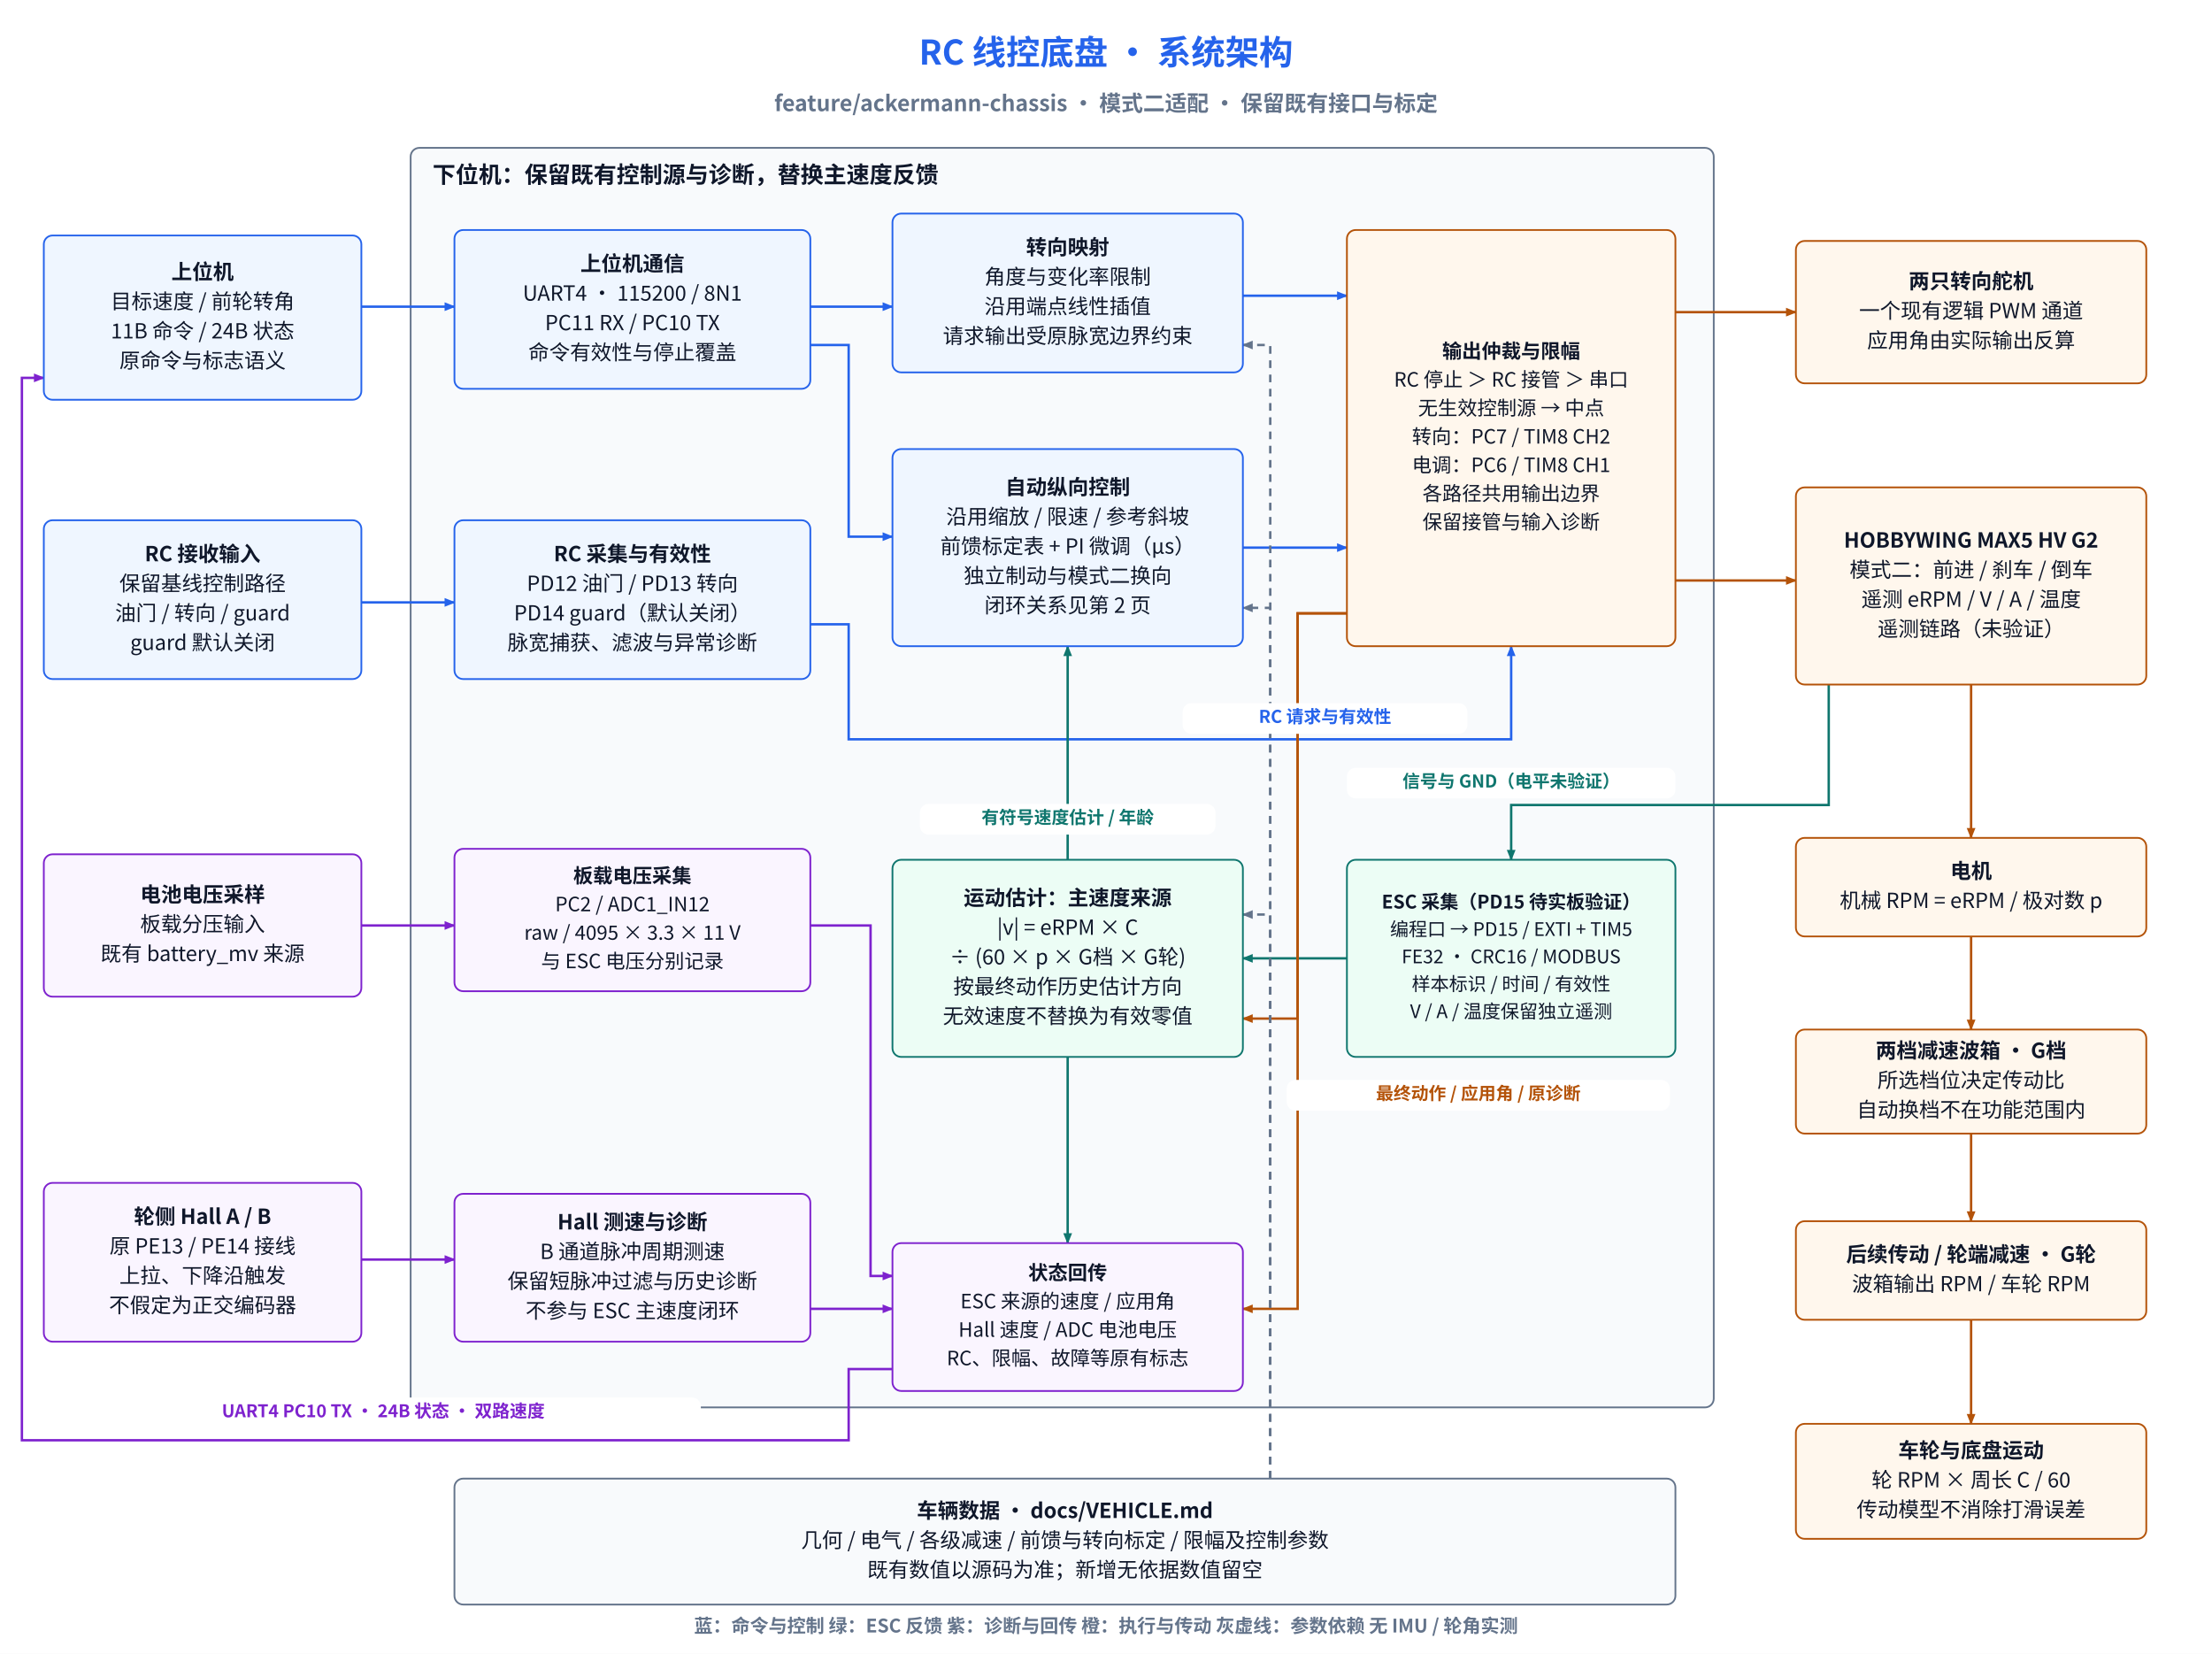
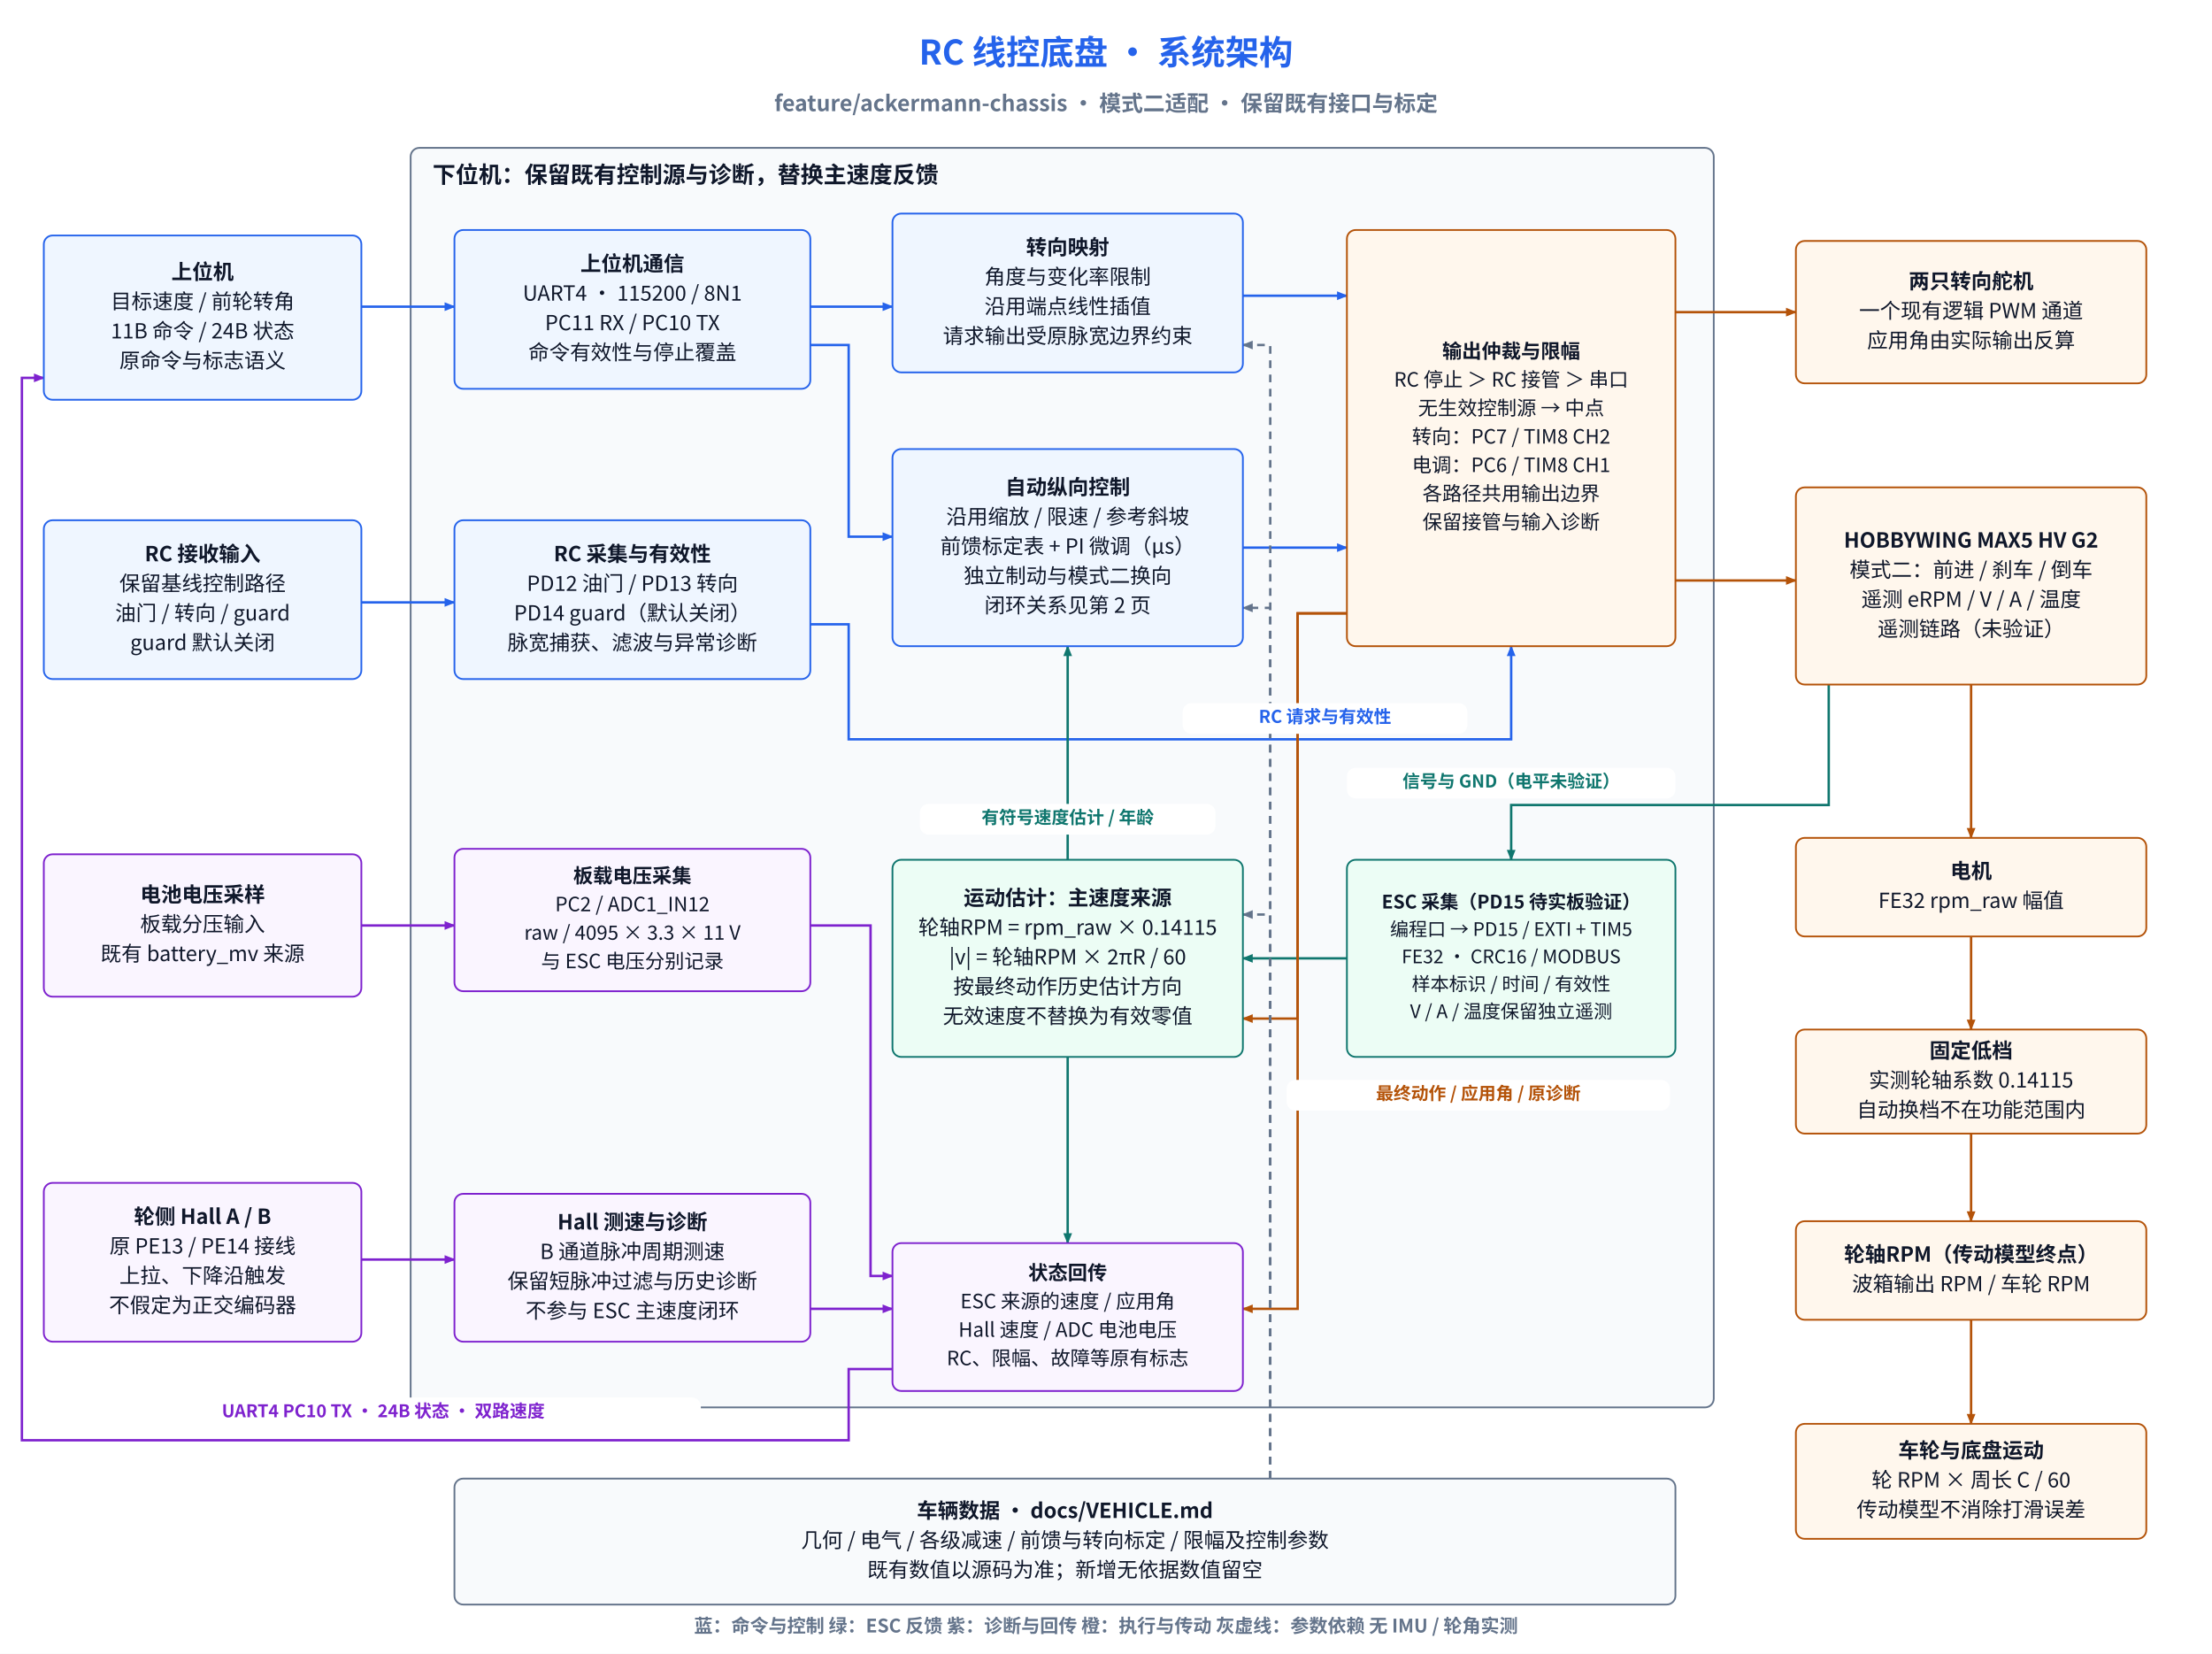
<svg xmlns="http://www.w3.org/2000/svg" width="2020" height="1510" viewBox="0 0 2020 1510" role="img">
  <rect width="100%" height="100%" fill="white" />
  <defs>
    <marker id="arrow-blue" markerWidth="10" markerHeight="8" refX="9" refY="4" orient="auto" markerUnits="userSpaceOnUse">
      <path d="M 0 0 L 10 4 L 0 8 Z" fill="#2563eb" />
    </marker>
    <marker id="arrow-green" markerWidth="10" markerHeight="8" refX="9" refY="4" orient="auto" markerUnits="userSpaceOnUse">
      <path d="M 0 0 L 10 4 L 0 8 Z" fill="#0f766e" />
    </marker>
    <marker id="arrow-orange" markerWidth="10" markerHeight="8" refX="9" refY="4" orient="auto" markerUnits="userSpaceOnUse">
      <path d="M 0 0 L 10 4 L 0 8 Z" fill="#b45309" />
    </marker>
    <marker id="arrow-purple" markerWidth="10" markerHeight="8" refX="9" refY="4" orient="auto" markerUnits="userSpaceOnUse">
      <path d="M 0 0 L 10 4 L 0 8 Z" fill="#7e22ce" />
    </marker>
    <marker id="arrow-gray" markerWidth="10" markerHeight="8" refX="9" refY="4" orient="auto" markerUnits="userSpaceOnUse">
      <path d="M 0 0 L 10 4 L 0 8 Z" fill="#64748b" />
    </marker>
    <marker id="arrow-red" markerWidth="10" markerHeight="8" refX="9" refY="4" orient="auto" markerUnits="userSpaceOnUse">
      <path d="M 0 0 L 10 4 L 0 8 Z" fill="#b91c1c" />
    </marker>
  </defs>
  <rect stroke-width="1.6" x="375" y="135" width="1190" height="1150" rx="8" fill="#f8fafc" stroke="#64748b" />
  <text font-family="Noto Sans CJK SC, sans-serif" font-size="21" font-weight="700" text-anchor="start" x="395" y="167" fill="#0f172a">下位机：保留既有控制源与诊断，替换主速度反馈</text>
  <polyline points="330,280 415,280" stroke="#2563eb" stroke-width="2.2" fill="none" marker-end="url(#arrow-blue)" />
  <polyline points="740,280 815,280" stroke="#2563eb" stroke-width="2.2" fill="none" marker-end="url(#arrow-blue)" />
  <polyline points="740,315 775,315 775,490 815,490" stroke="#2563eb" stroke-width="2.2" fill="none" marker-end="url(#arrow-blue)" />
  <polyline points="1135,270 1230,270" stroke="#2563eb" stroke-width="2.2" fill="none" marker-end="url(#arrow-blue)" />
  <polyline points="1135,500 1230,500" stroke="#2563eb" stroke-width="2.2" fill="none" marker-end="url(#arrow-blue)" />
  <polyline points="1530,285 1640,285" stroke="#b45309" stroke-width="2.2" fill="none" marker-end="url(#arrow-orange)" />
  <polyline points="1530,530 1640,530" stroke="#b45309" stroke-width="2.2" fill="none" marker-end="url(#arrow-orange)" />
  <polyline points="330,550 415,550" stroke="#2563eb" stroke-width="2.2" fill="none" marker-end="url(#arrow-blue)" />
  <polyline points="740,570 775,570 775,675 1380,675 1380,590" stroke="#2563eb" stroke-width="2.2" fill="none" marker-end="url(#arrow-blue)" />
  <polyline points="1670,625 1670,735 1380,735 1380,785" stroke="#0f766e" stroke-width="2.2" fill="none" marker-end="url(#arrow-green)" />
  <polyline points="1230,875 1135,875" stroke="#0f766e" stroke-width="2.2" fill="none" marker-end="url(#arrow-green)" />
  <polyline points="975,785 975,590" stroke="#0f766e" stroke-width="2.2" fill="none" marker-end="url(#arrow-green)" />
  <polyline points="1230,560 1185,560 1185,930 1135,930" stroke="#b45309" stroke-width="2.2" fill="none" marker-end="url(#arrow-orange)" />
  <polyline points="1230,560 1185,560 1185,1195 1135,1195" stroke="#b45309" stroke-width="2.2" fill="none" marker-end="url(#arrow-orange)" />
  <polyline points="975,965 975,1135" stroke="#0f766e" stroke-width="2.2" fill="none" marker-end="url(#arrow-green)" />
  <polyline points="330,845 415,845" stroke="#7e22ce" stroke-width="2.2" fill="none" marker-end="url(#arrow-purple)" />
  <polyline points="740,845 795,845 795,1165 815,1165" stroke="#7e22ce" stroke-width="2.2" fill="none" marker-end="url(#arrow-purple)" />
  <polyline points="330,1150 415,1150" stroke="#7e22ce" stroke-width="2.2" fill="none" marker-end="url(#arrow-purple)" />
  <polyline points="740,1195 815,1195" stroke="#7e22ce" stroke-width="2.2" fill="none" marker-end="url(#arrow-purple)" />
  <polyline points="815,1250 775,1250 775,1315 20,1315 20,345 40,345" stroke="#7e22ce" stroke-width="2.2" fill="none" marker-end="url(#arrow-purple)" />
  <polyline points="1800,625 1800,765" stroke="#b45309" stroke-width="2.2" fill="none" marker-end="url(#arrow-orange)" />
  <polyline points="1800,855 1800,940" stroke="#b45309" stroke-width="2.2" fill="none" marker-end="url(#arrow-orange)" />
  <polyline points="1800,1035 1800,1115" stroke="#b45309" stroke-width="2.2" fill="none" marker-end="url(#arrow-orange)" />
  <polyline points="1800,1205 1800,1300" stroke="#b45309" stroke-width="2.2" fill="none" marker-end="url(#arrow-orange)" />
  <polyline points="1160,1350 1160,315 1135,315" stroke="#64748b" stroke-width="2.2" fill="none" marker-end="url(#arrow-gray)" stroke-dasharray="7 6" />
  <polyline points="1160,1350 1160,555 1135,555" stroke="#64748b" stroke-width="2.2" fill="none" marker-end="url(#arrow-gray)" stroke-dasharray="7 6" />
  <polyline points="1160,1350 1160,835 1135,835" stroke="#64748b" stroke-width="2.2" fill="none" marker-end="url(#arrow-gray)" stroke-dasharray="7 6" />
  <text font-family="Noto Sans CJK SC, sans-serif" font-size="31" font-weight="700" text-anchor="middle" x="1010.0" y="59.0" fill="#2563eb">RC 线控底盘 · 系统架构</text>
  <text font-family="Noto Sans CJK SC, sans-serif" font-size="20" font-weight="700" text-anchor="middle" x="1010.0" y="101.5" fill="#64748b">feature/ackermann-chassis  ·  模式二适配  ·  保留既有接口与标定</text>
  <rect stroke-width="1.6" x="40" y="215" width="290" height="150" rx="8" fill="#eff6ff" stroke="#2563eb" />
  <text font-family="Noto Sans CJK SC, sans-serif" font-size="19" font-weight="700" text-anchor="middle" x="185.0" y="255.0" fill="#0f172a">上位机</text>
  <text font-family="Noto Sans CJK SC, sans-serif" font-size="19" font-weight="400" text-anchor="middle" x="185.0" y="282.0" fill="#0f172a">目标速度 / 前轮转角</text>
  <text font-family="Noto Sans CJK SC, sans-serif" font-size="19" font-weight="400" text-anchor="middle" x="185.0" y="309.0" fill="#0f172a">11B 命令 / 24B 状态</text>
  <text font-family="Noto Sans CJK SC, sans-serif" font-size="19" font-weight="400" text-anchor="middle" x="185.0" y="336.0" fill="#0f172a">原命令与标志语义</text>
  <rect stroke-width="1.6" x="415" y="210" width="325" height="145" rx="8" fill="#eff6ff" stroke="#2563eb" />
  <text font-family="Noto Sans CJK SC, sans-serif" font-size="19" font-weight="700" text-anchor="middle" x="577.5" y="247.5" fill="#0f172a">上位机通信</text>
  <text font-family="Noto Sans CJK SC, sans-serif" font-size="19" font-weight="400" text-anchor="middle" x="577.5" y="274.5" fill="#0f172a">UART4 · 115200 / 8N1</text>
  <text font-family="Noto Sans CJK SC, sans-serif" font-size="19" font-weight="400" text-anchor="middle" x="577.5" y="301.5" fill="#0f172a">PC11 RX / PC10 TX</text>
  <text font-family="Noto Sans CJK SC, sans-serif" font-size="19" font-weight="400" text-anchor="middle" x="577.5" y="328.5" fill="#0f172a">命令有效性与停止覆盖</text>
  <rect stroke-width="1.6" x="815" y="195" width="320" height="145" rx="8" fill="#eff6ff" stroke="#2563eb" />
  <text font-family="Noto Sans CJK SC, sans-serif" font-size="19" font-weight="700" text-anchor="middle" x="975.0" y="232.5" fill="#0f172a">转向映射</text>
  <text font-family="Noto Sans CJK SC, sans-serif" font-size="19" font-weight="400" text-anchor="middle" x="975.0" y="259.5" fill="#0f172a">角度与变化率限制</text>
  <text font-family="Noto Sans CJK SC, sans-serif" font-size="19" font-weight="400" text-anchor="middle" x="975.0" y="286.5" fill="#0f172a">沿用端点线性插值</text>
  <text font-family="Noto Sans CJK SC, sans-serif" font-size="19" font-weight="400" text-anchor="middle" x="975.0" y="313.5" fill="#0f172a">请求输出受原脉宽边界约束</text>
  <rect stroke-width="1.6" x="815" y="410" width="320" height="180" rx="8" fill="#eff6ff" stroke="#2563eb" />
  <text font-family="Noto Sans CJK SC, sans-serif" font-size="19" font-weight="700" text-anchor="middle" x="975.0" y="451.5" fill="#0f172a">自动纵向控制</text>
  <text font-family="Noto Sans CJK SC, sans-serif" font-size="19" font-weight="400" text-anchor="middle" x="975.0" y="478.5" fill="#0f172a">沿用缩放 / 限速 / 参考斜坡</text>
  <text font-family="Noto Sans CJK SC, sans-serif" font-size="19" font-weight="400" text-anchor="middle" x="975.0" y="505.5" fill="#0f172a">前馈标定表 + PI 微调（µs）</text>
  <text font-family="Noto Sans CJK SC, sans-serif" font-size="19" font-weight="400" text-anchor="middle" x="975.0" y="532.5" fill="#0f172a">独立制动与模式二换向</text>
  <text font-family="Noto Sans CJK SC, sans-serif" font-size="19" font-weight="400" text-anchor="middle" x="975.0" y="559.5" fill="#0f172a">闭环关系见第 2 页</text>
  <rect stroke-width="1.6" x="1230" y="210" width="300" height="380" rx="8" fill="#fff7ed" stroke="#b45309" />
  <text font-family="Noto Sans CJK SC, sans-serif" font-size="18" font-weight="700" text-anchor="middle" x="1380.0" y="327.0" fill="#0f172a">输出仲裁与限幅</text>
  <text font-family="Noto Sans CJK SC, sans-serif" font-size="18" font-weight="400" text-anchor="middle" x="1380.0" y="353.0" fill="#0f172a">RC 停止 ＞ RC 接管 ＞ 串口</text>
  <text font-family="Noto Sans CJK SC, sans-serif" font-size="18" font-weight="400" text-anchor="middle" x="1380.0" y="379.0" fill="#0f172a">无生效控制源 → 中点</text>
  <text font-family="Noto Sans CJK SC, sans-serif" font-size="18" font-weight="400" text-anchor="middle" x="1380.0" y="405.0" fill="#0f172a">转向：PC7 / TIM8 CH2</text>
  <text font-family="Noto Sans CJK SC, sans-serif" font-size="18" font-weight="400" text-anchor="middle" x="1380.0" y="431.0" fill="#0f172a">电调：PC6 / TIM8 CH1</text>
  <text font-family="Noto Sans CJK SC, sans-serif" font-size="18" font-weight="400" text-anchor="middle" x="1380.0" y="457.0" fill="#0f172a">各路径共用输出边界</text>
  <text font-family="Noto Sans CJK SC, sans-serif" font-size="18" font-weight="400" text-anchor="middle" x="1380.0" y="483.0" fill="#0f172a">保留接管与输入诊断</text>
  <rect stroke-width="1.6" x="1640" y="220" width="320" height="130" rx="8" fill="#fff7ed" stroke="#b45309" />
  <text font-family="Noto Sans CJK SC, sans-serif" font-size="19" font-weight="700" text-anchor="middle" x="1800.0" y="263.5" fill="#0f172a">两只转向舵机</text>
  <text font-family="Noto Sans CJK SC, sans-serif" font-size="19" font-weight="400" text-anchor="middle" x="1800.0" y="290.5" fill="#0f172a">一个现有逻辑 PWM 通道</text>
  <text font-family="Noto Sans CJK SC, sans-serif" font-size="19" font-weight="400" text-anchor="middle" x="1800.0" y="317.5" fill="#0f172a">应用角由实际输出反算</text>
  <rect stroke-width="1.6" x="1640" y="445" width="320" height="180" rx="8" fill="#fff7ed" stroke="#b45309" />
  <text font-family="Noto Sans CJK SC, sans-serif" font-size="19" font-weight="700" text-anchor="middle" x="1800.0" y="500.0" fill="#0f172a">HOBBYWING MAX5 HV G2</text>
  <text font-family="Noto Sans CJK SC, sans-serif" font-size="19" font-weight="400" text-anchor="middle" x="1800.0" y="527.0" fill="#0f172a">模式二：前进 / 刹车 / 倒车</text>
  <text font-family="Noto Sans CJK SC, sans-serif" font-size="19" font-weight="400" text-anchor="middle" x="1800.0" y="554.0" fill="#0f172a">遥测 eRPM / V / A / 温度</text>
  <text font-family="Noto Sans CJK SC, sans-serif" font-size="19" font-weight="400" text-anchor="middle" x="1800.0" y="581.0" fill="#0f172a">遥测链路（未验证）</text>
  <rect stroke-width="1.6" x="40" y="475" width="290" height="145" rx="8" fill="#eff6ff" stroke="#2563eb" />
  <text font-family="Noto Sans CJK SC, sans-serif" font-size="19" font-weight="700" text-anchor="middle" x="185.0" y="512.5" fill="#0f172a">RC 接收输入</text>
  <text font-family="Noto Sans CJK SC, sans-serif" font-size="19" font-weight="400" text-anchor="middle" x="185.0" y="539.5" fill="#0f172a">保留基线控制路径</text>
  <text font-family="Noto Sans CJK SC, sans-serif" font-size="19" font-weight="400" text-anchor="middle" x="185.0" y="566.5" fill="#0f172a">油门 / 转向 / guard</text>
  <text font-family="Noto Sans CJK SC, sans-serif" font-size="19" font-weight="400" text-anchor="middle" x="185.0" y="593.5" fill="#0f172a">guard 默认关闭</text>
  <rect stroke-width="1.6" x="415" y="475" width="325" height="145" rx="8" fill="#eff6ff" stroke="#2563eb" />
  <text font-family="Noto Sans CJK SC, sans-serif" font-size="19" font-weight="700" text-anchor="middle" x="577.5" y="512.5" fill="#0f172a">RC 采集与有效性</text>
  <text font-family="Noto Sans CJK SC, sans-serif" font-size="19" font-weight="400" text-anchor="middle" x="577.5" y="539.5" fill="#0f172a">PD12 油门 / PD13 转向</text>
  <text font-family="Noto Sans CJK SC, sans-serif" font-size="19" font-weight="400" text-anchor="middle" x="577.5" y="566.5" fill="#0f172a">PD14 guard（默认关闭）</text>
  <text font-family="Noto Sans CJK SC, sans-serif" font-size="19" font-weight="400" text-anchor="middle" x="577.5" y="593.5" fill="#0f172a">脉宽捕获、滤波与异常诊断</text>
  <rect stroke-width="1.6" x="40" y="780" width="290" height="130" rx="8" fill="#faf5ff" stroke="#7e22ce" />
  <text font-family="Noto Sans CJK SC, sans-serif" font-size="19" font-weight="700" text-anchor="middle" x="185.0" y="823.5" fill="#0f172a">电池电压采样</text>
  <text font-family="Noto Sans CJK SC, sans-serif" font-size="19" font-weight="400" text-anchor="middle" x="185.0" y="850.5" fill="#0f172a">板载分压输入</text>
  <text font-family="Noto Sans CJK SC, sans-serif" font-size="19" font-weight="400" text-anchor="middle" x="185.0" y="877.5" fill="#0f172a">既有 battery_mv 来源</text>
  <rect stroke-width="1.6" x="415" y="775" width="325" height="130" rx="8" fill="#faf5ff" stroke="#7e22ce" />
  <text font-family="Noto Sans CJK SC, sans-serif" font-size="18" font-weight="700" text-anchor="middle" x="577.5" y="806.0" fill="#0f172a">板载电压采集</text>
  <text font-family="Noto Sans CJK SC, sans-serif" font-size="18" font-weight="400" text-anchor="middle" x="577.5" y="832.0" fill="#0f172a">PC2 / ADC1_IN12</text>
  <text font-family="Noto Sans CJK SC, sans-serif" font-size="18" font-weight="400" text-anchor="middle" x="577.5" y="858.0" fill="#0f172a">raw / 4095 × 3.3 × 11 V</text>
  <text font-family="Noto Sans CJK SC, sans-serif" font-size="18" font-weight="400" text-anchor="middle" x="577.5" y="884.0" fill="#0f172a">与 ESC 电压分别记录</text>
  <rect stroke-width="1.6" x="815" y="785" width="320" height="180" rx="8" fill="#ecfdf5" stroke="#0f766e" />
  <text font-family="Noto Sans CJK SC, sans-serif" font-size="19" font-weight="700" text-anchor="middle" x="975.0" y="826.5" fill="#0f172a">运动估计：主速度来源</text>
-   <text font-family="Noto Sans CJK SC, sans-serif" font-size="19" font-weight="400" text-anchor="middle" x="975.0" y="853.5" fill="#0f172a">|v| = eRPM × C</text>
-   <text font-family="Noto Sans CJK SC, sans-serif" font-size="19" font-weight="400" text-anchor="middle" x="975.0" y="880.5" fill="#0f172a">÷ (60 × p × G档 × G轮)</text>
+   <text font-family="Noto Sans CJK SC, sans-serif" font-size="19" font-weight="400" text-anchor="middle" x="975.0" y="853.5" fill="#0f172a">轮轴RPM = rpm_raw × 0.14115</text>
+   <text font-family="Noto Sans CJK SC, sans-serif" font-size="19" font-weight="400" text-anchor="middle" x="975.0" y="880.5" fill="#0f172a">|v| = 轮轴RPM × 2πR / 60</text>
  <text font-family="Noto Sans CJK SC, sans-serif" font-size="19" font-weight="400" text-anchor="middle" x="975.0" y="907.5" fill="#0f172a">按最终动作历史估计方向</text>
  <text font-family="Noto Sans CJK SC, sans-serif" font-size="19" font-weight="400" text-anchor="middle" x="975.0" y="934.5" fill="#0f172a">无效速度不替换为有效零值</text>
  <rect stroke-width="1.6" x="1230" y="785" width="300" height="180" rx="8" fill="#ecfdf5" stroke="#0f766e" />
  <text font-family="Noto Sans CJK SC, sans-serif" font-size="17" font-weight="700" text-anchor="middle" x="1380.0" y="829.5" fill="#0f172a">ESC 采集（PD15 待实板验证）</text>
  <text font-family="Noto Sans CJK SC, sans-serif" font-size="17" font-weight="400" text-anchor="middle" x="1380.0" y="854.5" fill="#0f172a">编程口 → PD15 / EXTI + TIM5</text>
  <text font-family="Noto Sans CJK SC, sans-serif" font-size="17" font-weight="400" text-anchor="middle" x="1380.0" y="879.5" fill="#0f172a">FE32 · CRC16 / MODBUS</text>
  <text font-family="Noto Sans CJK SC, sans-serif" font-size="17" font-weight="400" text-anchor="middle" x="1380.0" y="904.5" fill="#0f172a">样本标识 / 时间 / 有效性</text>
  <text font-family="Noto Sans CJK SC, sans-serif" font-size="17" font-weight="400" text-anchor="middle" x="1380.0" y="929.5" fill="#0f172a">V / A / 温度保留独立遥测</text>
  <rect stroke-width="1.6" x="40" y="1080" width="290" height="145" rx="8" fill="#faf5ff" stroke="#7e22ce" />
  <text font-family="Noto Sans CJK SC, sans-serif" font-size="19" font-weight="700" text-anchor="middle" x="185.0" y="1117.5" fill="#0f172a">轮侧 Hall A / B</text>
  <text font-family="Noto Sans CJK SC, sans-serif" font-size="19" font-weight="400" text-anchor="middle" x="185.0" y="1144.5" fill="#0f172a">原 PE13 / PE14 接线</text>
  <text font-family="Noto Sans CJK SC, sans-serif" font-size="19" font-weight="400" text-anchor="middle" x="185.0" y="1171.5" fill="#0f172a">上拉、下降沿触发</text>
  <text font-family="Noto Sans CJK SC, sans-serif" font-size="19" font-weight="400" text-anchor="middle" x="185.0" y="1198.5" fill="#0f172a">不假定为正交编码器</text>
  <rect stroke-width="1.6" x="415" y="1090" width="325" height="135" rx="8" fill="#faf5ff" stroke="#7e22ce" />
  <text font-family="Noto Sans CJK SC, sans-serif" font-size="19" font-weight="700" text-anchor="middle" x="577.5" y="1122.5" fill="#0f172a">Hall 测速与诊断</text>
  <text font-family="Noto Sans CJK SC, sans-serif" font-size="19" font-weight="400" text-anchor="middle" x="577.5" y="1149.5" fill="#0f172a">B 通道脉冲周期测速</text>
  <text font-family="Noto Sans CJK SC, sans-serif" font-size="19" font-weight="400" text-anchor="middle" x="577.5" y="1176.5" fill="#0f172a">保留短脉冲过滤与历史诊断</text>
  <text font-family="Noto Sans CJK SC, sans-serif" font-size="19" font-weight="400" text-anchor="middle" x="577.5" y="1203.5" fill="#0f172a">不参与 ESC 主速度闭环</text>
  <rect stroke-width="1.6" x="815" y="1135" width="320" height="135" rx="8" fill="#faf5ff" stroke="#7e22ce" />
  <text font-family="Noto Sans CJK SC, sans-serif" font-size="18" font-weight="700" text-anchor="middle" x="975.0" y="1168.5" fill="#0f172a">状态回传</text>
  <text font-family="Noto Sans CJK SC, sans-serif" font-size="18" font-weight="400" text-anchor="middle" x="975.0" y="1194.5" fill="#0f172a">ESC 来源的速度 / 应用角</text>
  <text font-family="Noto Sans CJK SC, sans-serif" font-size="18" font-weight="400" text-anchor="middle" x="975.0" y="1220.5" fill="#0f172a">Hall 速度 / ADC 电池电压</text>
  <text font-family="Noto Sans CJK SC, sans-serif" font-size="18" font-weight="400" text-anchor="middle" x="975.0" y="1246.5" fill="#0f172a">RC、限幅、故障等原有标志</text>
  <rect stroke-width="1.6" x="1640" y="765" width="320" height="90" rx="8" fill="#fff7ed" stroke="#b45309" />
  <text font-family="Noto Sans CJK SC, sans-serif" font-size="19" font-weight="700" text-anchor="middle" x="1800.0" y="802.0" fill="#0f172a">电机</text>
-   <text font-family="Noto Sans CJK SC, sans-serif" font-size="19" font-weight="400" text-anchor="middle" x="1800.0" y="829.0" fill="#0f172a">机械 RPM = eRPM / 极对数 p</text>
+   <text font-family="Noto Sans CJK SC, sans-serif" font-size="19" font-weight="400" text-anchor="middle" x="1800.0" y="829.0" fill="#0f172a">FE32 rpm_raw 幅值</text>
  <rect stroke-width="1.6" x="1640" y="940" width="320" height="95" rx="8" fill="#fff7ed" stroke="#b45309" />
-   <text font-family="Noto Sans CJK SC, sans-serif" font-size="19" font-weight="700" text-anchor="middle" x="1800.0" y="966.0" fill="#0f172a">两档减速波箱 · G档</text>
-   <text font-family="Noto Sans CJK SC, sans-serif" font-size="19" font-weight="400" text-anchor="middle" x="1800.0" y="993.0" fill="#0f172a">所选档位决定传动比</text>
+   <text font-family="Noto Sans CJK SC, sans-serif" font-size="19" font-weight="700" text-anchor="middle" x="1800.0" y="966.0" fill="#0f172a">固定低档</text>
+   <text font-family="Noto Sans CJK SC, sans-serif" font-size="19" font-weight="400" text-anchor="middle" x="1800.0" y="993.0" fill="#0f172a">实测轮轴系数 0.14115</text>
  <text font-family="Noto Sans CJK SC, sans-serif" font-size="19" font-weight="400" text-anchor="middle" x="1800.0" y="1020.0" fill="#0f172a">自动换档不在功能范围内</text>
  <rect stroke-width="1.6" x="1640" y="1115" width="320" height="90" rx="8" fill="#fff7ed" stroke="#b45309" />
-   <text font-family="Noto Sans CJK SC, sans-serif" font-size="19" font-weight="700" text-anchor="middle" x="1800.0" y="1152.0" fill="#0f172a">后续传动 / 轮端减速 · G轮</text>
+   <text font-family="Noto Sans CJK SC, sans-serif" font-size="19" font-weight="700" text-anchor="middle" x="1800.0" y="1152.0" fill="#0f172a">轮轴RPM（传动模型终点）</text>
  <text font-family="Noto Sans CJK SC, sans-serif" font-size="19" font-weight="400" text-anchor="middle" x="1800.0" y="1179.0" fill="#0f172a">波箱输出 RPM / 车轮 RPM</text>
  <rect stroke-width="1.6" x="1640" y="1300" width="320" height="105" rx="8" fill="#fff7ed" stroke="#b45309" />
  <text font-family="Noto Sans CJK SC, sans-serif" font-size="19" font-weight="700" text-anchor="middle" x="1800.0" y="1331.0" fill="#0f172a">车轮与底盘运动</text>
  <text font-family="Noto Sans CJK SC, sans-serif" font-size="19" font-weight="400" text-anchor="middle" x="1800.0" y="1358.0" fill="#0f172a">轮 RPM × 周长 C / 60</text>
  <text font-family="Noto Sans CJK SC, sans-serif" font-size="19" font-weight="400" text-anchor="middle" x="1800.0" y="1385.0" fill="#0f172a">传动模型不消除打滑误差</text>
  <rect stroke-width="1.6" x="415" y="1350" width="1115" height="115" rx="8" fill="#f8fafc" stroke="#64748b" />
  <text font-family="Noto Sans CJK SC, sans-serif" font-size="19" font-weight="700" text-anchor="middle" x="972.5" y="1386.0" fill="#0f172a">车辆数据 · docs/VEHICLE.md</text>
  <text font-family="Noto Sans CJK SC, sans-serif" font-size="19" font-weight="400" text-anchor="middle" x="972.5" y="1413.0" fill="#0f172a">几何 / 电气 / 各级减速 / 前馈与转向标定 / 限幅及控制参数</text>
  <text font-family="Noto Sans CJK SC, sans-serif" font-size="19" font-weight="400" text-anchor="middle" x="972.5" y="1440.0" fill="#0f172a">既有数值以源码为准；新增无依据数值留空</text>
  <text font-family="Noto Sans CJK SC, sans-serif" font-size="17" font-weight="700" text-anchor="middle" x="1010.0" y="1490.5" fill="#64748b">蓝：命令与控制    绿：ESC 反馈    紫：诊断与回传    橙：执行与传动    灰虚线：参数依赖    无 IMU / 轮角实测</text>
  <rect stroke-width="1.6" x="1080" y="642" width="260" height="28" rx="8" fill="#ffffff" stroke="none" />
  <text font-family="Noto Sans CJK SC, sans-serif" font-size="16" font-weight="700" text-anchor="middle" x="1210.0" y="660.0" fill="#2563eb">RC 请求与有效性</text>
  <rect stroke-width="1.6" x="1230" y="701" width="300" height="28" rx="8" fill="#ffffff" stroke="none" />
  <text font-family="Noto Sans CJK SC, sans-serif" font-size="16" font-weight="700" text-anchor="middle" x="1380.0" y="719.0" fill="#0f766e">信号与 GND（电平未验证）</text>
  <rect stroke-width="1.6" x="840" y="734" width="270" height="28" rx="8" fill="#ffffff" stroke="none" />
  <text font-family="Noto Sans CJK SC, sans-serif" font-size="16" font-weight="700" text-anchor="middle" x="975.0" y="752.0" fill="#0f766e">有符号速度估计 / 年龄</text>
  <rect stroke-width="1.6" x="1175" y="986" width="350" height="28" rx="8" fill="#ffffff" stroke="none" />
  <text font-family="Noto Sans CJK SC, sans-serif" font-size="16" font-weight="700" text-anchor="middle" x="1350.0" y="1004.0" fill="#b45309">最终动作 / 应用角 / 原诊断</text>
  <rect stroke-width="1.6" x="60" y="1276" width="580" height="28" rx="8" fill="#ffffff" stroke="none" />
  <text font-family="Noto Sans CJK SC, sans-serif" font-size="16" font-weight="700" text-anchor="middle" x="350.0" y="1294.0" fill="#7e22ce">UART4 PC10 TX · 24B 状态 · 双路速度</text>
</svg>
